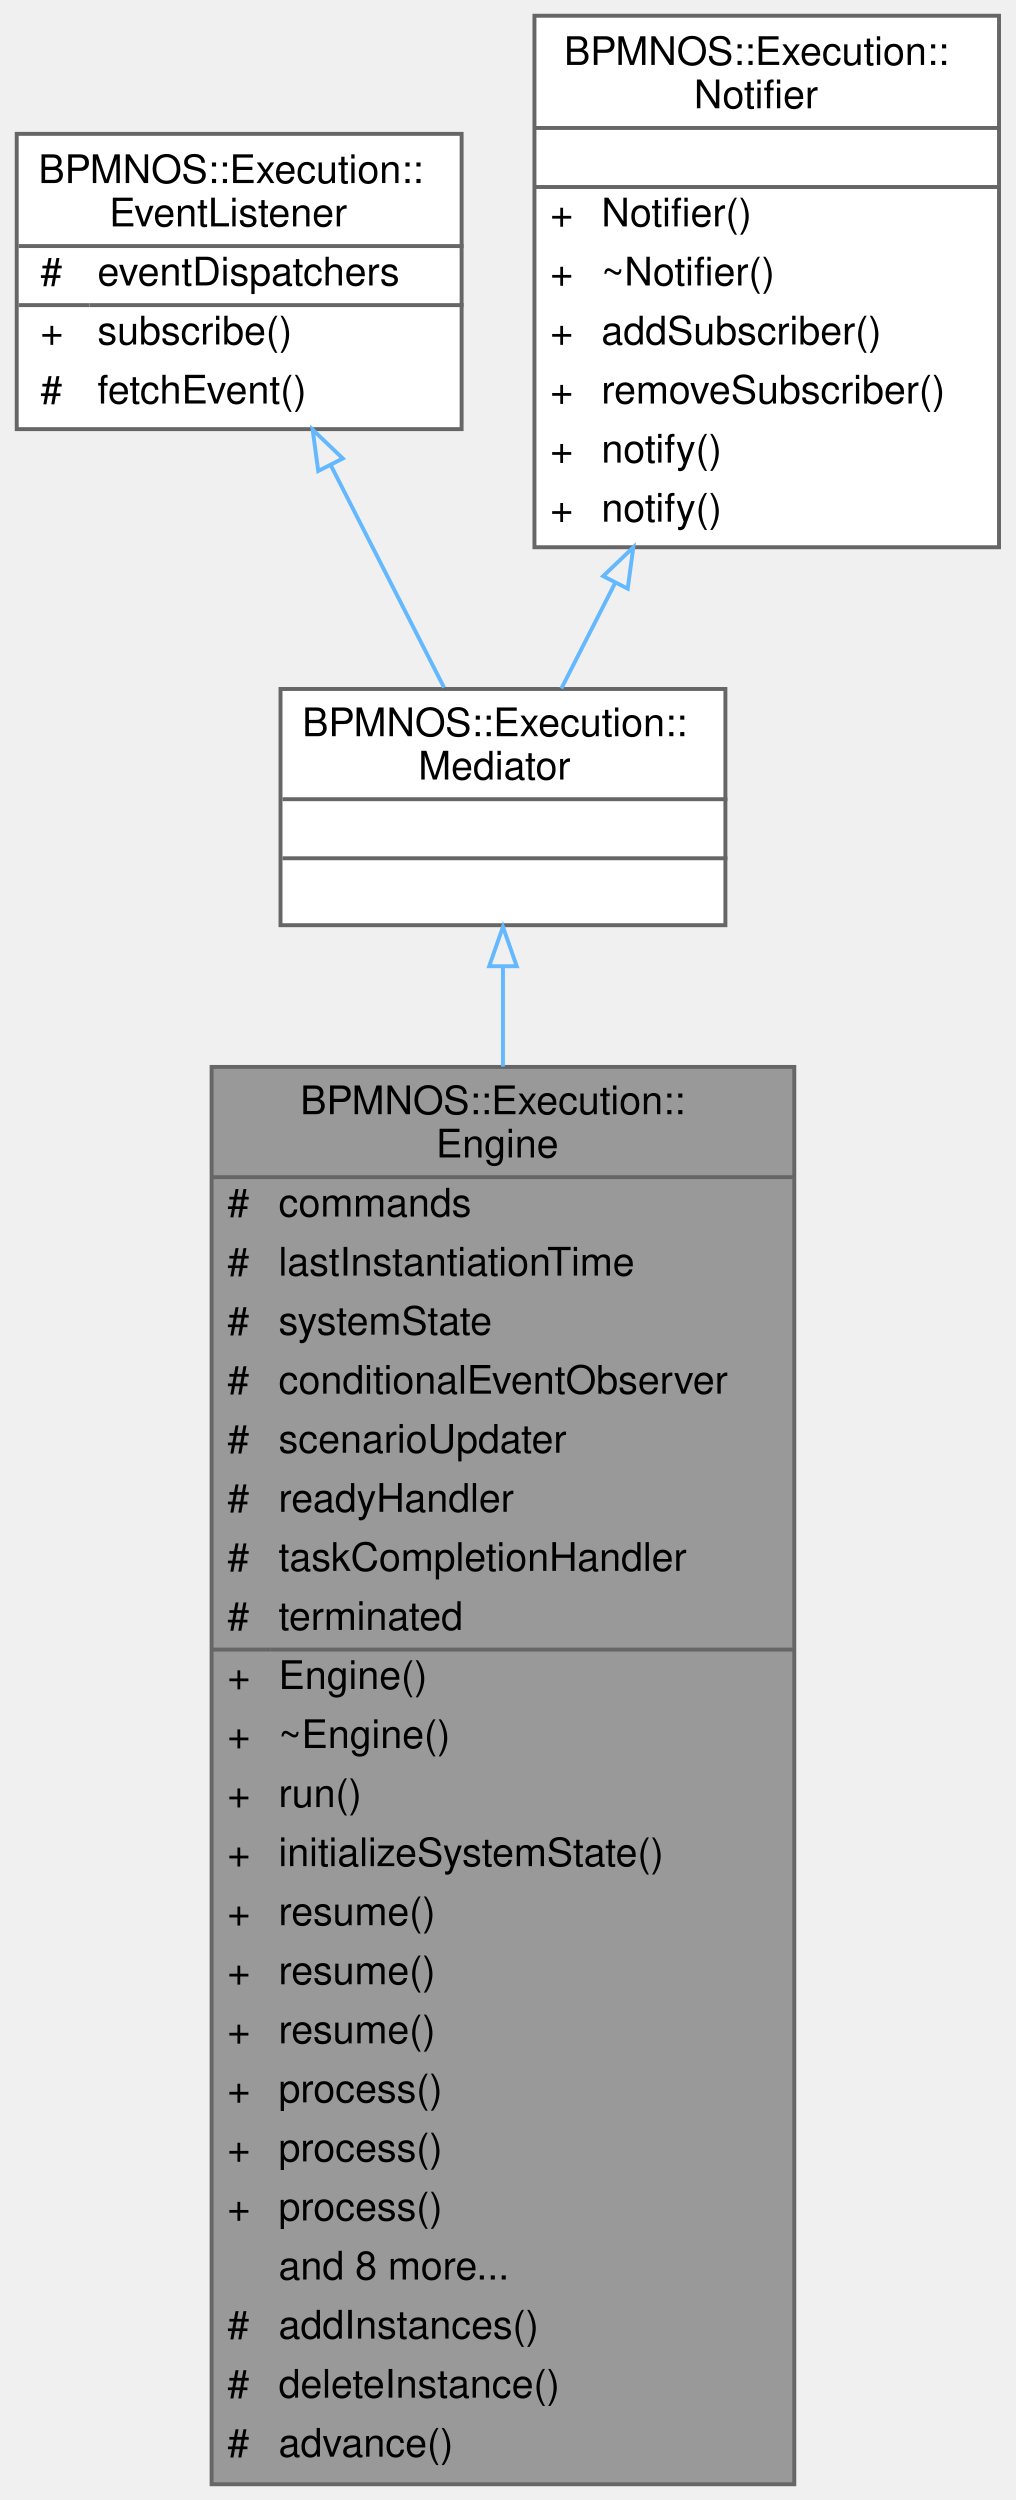
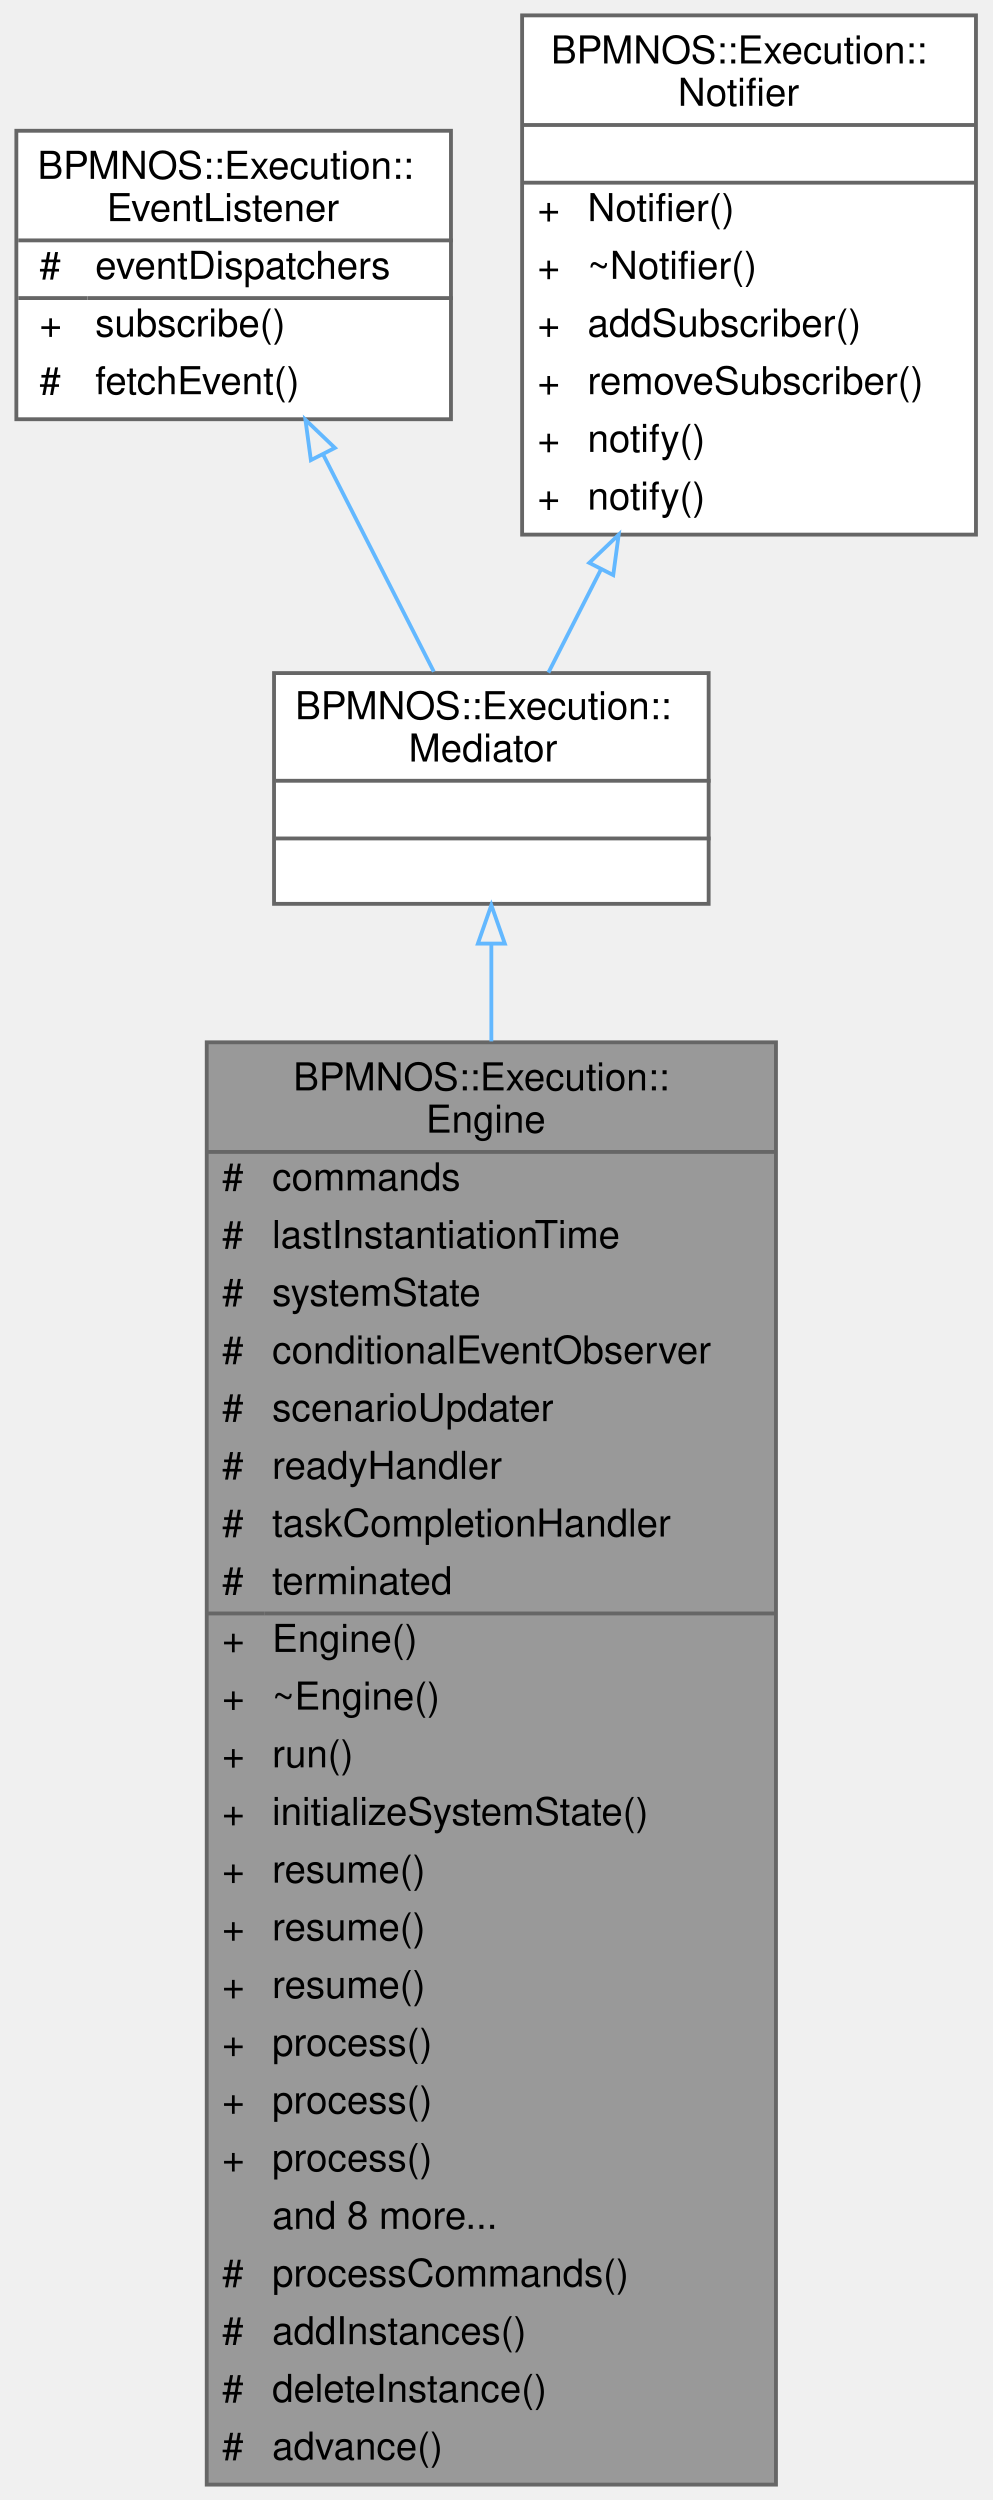
- <svg xmlns="http://www.w3.org/2000/svg" xmlns:xlink="http://www.w3.org/1999/xlink" width="258pt" height="635pt" viewBox="0.00 0.00 257.50 635.00">
-   <g id="graph0" class="graph" transform="scale(1 1) rotate(0) translate(4 631)">
+ <svg xmlns="http://www.w3.org/2000/svg" xmlns:xlink="http://www.w3.org/1999/xlink" width="258pt" height="650pt" viewBox="0.00 0.00 257.50 650.00">
+   <g id="graph0" class="graph" transform="scale(1 1) rotate(0) translate(4 646)">
    <g id="Node000001" class="node">
      <g id="a_Node000001">
        <a xlink:title=" ">
-           <polygon fill="#999999" stroke="transparent" points="197.5,-360 49.5,-360 49.5,0 197.5,0 197.5,-360" />
-           <text text-anchor="start" x="72" y="-348" font-family="Helvetica,sans-Serif" font-size="10.00">BPMNOS::Execution::</text>
-           <text text-anchor="start" x="106.5" y="-337" font-family="Helvetica,sans-Serif" font-size="10.00">Engine</text>
-           <text text-anchor="start" x="53.5" y="-322" font-family="Helvetica,sans-Serif" font-size="10.00">#</text>
-           <text text-anchor="start" x="66.5" y="-322" font-family="Helvetica,sans-Serif" font-size="10.00">commands</text>
-           <text text-anchor="start" x="53.5" y="-307" font-family="Helvetica,sans-Serif" font-size="10.00">#</text>
-           <text text-anchor="start" x="66.5" y="-307" font-family="Helvetica,sans-Serif" font-size="10.00">lastInstantiationTime</text>
-           <text text-anchor="start" x="53.5" y="-292" font-family="Helvetica,sans-Serif" font-size="10.00">#</text>
-           <text text-anchor="start" x="66.5" y="-292" font-family="Helvetica,sans-Serif" font-size="10.00">systemState</text>
-           <text text-anchor="start" x="53.5" y="-277" font-family="Helvetica,sans-Serif" font-size="10.00">#</text>
-           <text text-anchor="start" x="66.5" y="-277" font-family="Helvetica,sans-Serif" font-size="10.00">conditionalEventObserver</text>
-           <text text-anchor="start" x="53.5" y="-262" font-family="Helvetica,sans-Serif" font-size="10.00">#</text>
-           <text text-anchor="start" x="66.5" y="-262" font-family="Helvetica,sans-Serif" font-size="10.00">scenarioUpdater</text>
-           <text text-anchor="start" x="53.5" y="-247" font-family="Helvetica,sans-Serif" font-size="10.00">#</text>
-           <text text-anchor="start" x="66.5" y="-247" font-family="Helvetica,sans-Serif" font-size="10.00">readyHandler</text>
-           <text text-anchor="start" x="53.5" y="-232" font-family="Helvetica,sans-Serif" font-size="10.00">#</text>
-           <text text-anchor="start" x="66.5" y="-232" font-family="Helvetica,sans-Serif" font-size="10.00">taskCompletionHandler</text>
-           <text text-anchor="start" x="53.5" y="-217" font-family="Helvetica,sans-Serif" font-size="10.00">#</text>
-           <text text-anchor="start" x="66.5" y="-217" font-family="Helvetica,sans-Serif" font-size="10.00">terminated</text>
-           <text text-anchor="start" x="53.5" y="-202" font-family="Helvetica,sans-Serif" font-size="10.00">+</text>
-           <text text-anchor="start" x="66.5" y="-202" font-family="Helvetica,sans-Serif" font-size="10.00">Engine()</text>
-           <text text-anchor="start" x="53.5" y="-187" font-family="Helvetica,sans-Serif" font-size="10.00">+</text>
-           <text text-anchor="start" x="66.5" y="-187" font-family="Helvetica,sans-Serif" font-size="10.00">~Engine()</text>
-           <text text-anchor="start" x="53.5" y="-172" font-family="Helvetica,sans-Serif" font-size="10.00">+</text>
-           <text text-anchor="start" x="66.5" y="-172" font-family="Helvetica,sans-Serif" font-size="10.00">run()</text>
-           <text text-anchor="start" x="53.5" y="-157" font-family="Helvetica,sans-Serif" font-size="10.00">+</text>
-           <text text-anchor="start" x="66.5" y="-157" font-family="Helvetica,sans-Serif" font-size="10.00">initializeSystemState()</text>
-           <text text-anchor="start" x="53.5" y="-142" font-family="Helvetica,sans-Serif" font-size="10.00">+</text>
-           <text text-anchor="start" x="66.5" y="-142" font-family="Helvetica,sans-Serif" font-size="10.00">resume()</text>
-           <text text-anchor="start" x="53.5" y="-127" font-family="Helvetica,sans-Serif" font-size="10.00">+</text>
-           <text text-anchor="start" x="66.5" y="-127" font-family="Helvetica,sans-Serif" font-size="10.00">resume()</text>
-           <text text-anchor="start" x="53.5" y="-112" font-family="Helvetica,sans-Serif" font-size="10.00">+</text>
-           <text text-anchor="start" x="66.5" y="-112" font-family="Helvetica,sans-Serif" font-size="10.00">resume()</text>
-           <text text-anchor="start" x="53.5" y="-97" font-family="Helvetica,sans-Serif" font-size="10.00">+</text>
-           <text text-anchor="start" x="66.5" y="-97" font-family="Helvetica,sans-Serif" font-size="10.00">process()</text>
-           <text text-anchor="start" x="53.5" y="-82" font-family="Helvetica,sans-Serif" font-size="10.00">+</text>
-           <text text-anchor="start" x="66.5" y="-82" font-family="Helvetica,sans-Serif" font-size="10.00">process()</text>
-           <text text-anchor="start" x="53.5" y="-67" font-family="Helvetica,sans-Serif" font-size="10.00">+</text>
-           <text text-anchor="start" x="66.5" y="-67" font-family="Helvetica,sans-Serif" font-size="10.00">process()</text>
-           <text text-anchor="start" x="66.5" y="-52" font-family="Helvetica,sans-Serif" font-size="10.00">and 8 more...</text>
-           <text text-anchor="start" x="53.5" y="-37" font-family="Helvetica,sans-Serif" font-size="10.00">#</text>
-           <text text-anchor="start" x="66.5" y="-37" font-family="Helvetica,sans-Serif" font-size="10.00">addInstances()</text>
-           <text text-anchor="start" x="53.5" y="-22" font-family="Helvetica,sans-Serif" font-size="10.00">#</text>
-           <text text-anchor="start" x="66.5" y="-22" font-family="Helvetica,sans-Serif" font-size="10.00">deleteInstance()</text>
-           <text text-anchor="start" x="53.5" y="-7" font-family="Helvetica,sans-Serif" font-size="10.00">#</text>
-           <text text-anchor="start" x="66.5" y="-7" font-family="Helvetica,sans-Serif" font-size="10.00">advance()</text>
-           <polygon fill="#666666" stroke="#666666" points="49.5,-332 49.5,-332 197.5,-332 197.5,-332 49.5,-332" />
-           <polygon fill="#666666" stroke="#666666" points="49.5,-212 49.5,-212 64.5,-212 64.5,-212 49.5,-212" />
-           <polygon fill="#666666" stroke="#666666" points="64.5,-212 64.5,-212 197.5,-212 197.5,-212 64.5,-212" />
-           <polygon fill="none" stroke="#666666" points="49.5,0 49.5,-360 197.5,-360 197.5,0 49.5,0" />
+           <polygon fill="#999999" stroke="transparent" points="197.5,-375 49.5,-375 49.5,0 197.5,0 197.5,-375" />
+           <text text-anchor="start" x="72" y="-362.5" font-family="Helvetica,sans-Serif" font-size="10.00">BPMNOS::Execution::</text>
+           <text text-anchor="start" x="106.5" y="-351.5" font-family="Helvetica,sans-Serif" font-size="10.00">Engine</text>
+           <text text-anchor="start" x="53.5" y="-336.5" font-family="Helvetica,sans-Serif" font-size="10.00">#</text>
+           <text text-anchor="start" x="66.5" y="-336.5" font-family="Helvetica,sans-Serif" font-size="10.00">commands</text>
+           <text text-anchor="start" x="53.5" y="-321.5" font-family="Helvetica,sans-Serif" font-size="10.00">#</text>
+           <text text-anchor="start" x="66.5" y="-321.5" font-family="Helvetica,sans-Serif" font-size="10.00">lastInstantiationTime</text>
+           <text text-anchor="start" x="53.5" y="-306.5" font-family="Helvetica,sans-Serif" font-size="10.00">#</text>
+           <text text-anchor="start" x="66.5" y="-306.5" font-family="Helvetica,sans-Serif" font-size="10.00">systemState</text>
+           <text text-anchor="start" x="53.5" y="-291.5" font-family="Helvetica,sans-Serif" font-size="10.00">#</text>
+           <text text-anchor="start" x="66.5" y="-291.5" font-family="Helvetica,sans-Serif" font-size="10.00">conditionalEventObserver</text>
+           <text text-anchor="start" x="53.5" y="-276.5" font-family="Helvetica,sans-Serif" font-size="10.00">#</text>
+           <text text-anchor="start" x="66.5" y="-276.5" font-family="Helvetica,sans-Serif" font-size="10.00">scenarioUpdater</text>
+           <text text-anchor="start" x="53.5" y="-261.5" font-family="Helvetica,sans-Serif" font-size="10.00">#</text>
+           <text text-anchor="start" x="66.5" y="-261.5" font-family="Helvetica,sans-Serif" font-size="10.00">readyHandler</text>
+           <text text-anchor="start" x="53.5" y="-246.5" font-family="Helvetica,sans-Serif" font-size="10.00">#</text>
+           <text text-anchor="start" x="66.5" y="-246.5" font-family="Helvetica,sans-Serif" font-size="10.00">taskCompletionHandler</text>
+           <text text-anchor="start" x="53.5" y="-231.5" font-family="Helvetica,sans-Serif" font-size="10.00">#</text>
+           <text text-anchor="start" x="66.5" y="-231.5" font-family="Helvetica,sans-Serif" font-size="10.00">terminated</text>
+           <text text-anchor="start" x="53.5" y="-216.5" font-family="Helvetica,sans-Serif" font-size="10.00">+</text>
+           <text text-anchor="start" x="66.5" y="-216.5" font-family="Helvetica,sans-Serif" font-size="10.00">Engine()</text>
+           <text text-anchor="start" x="53.5" y="-201.5" font-family="Helvetica,sans-Serif" font-size="10.00">+</text>
+           <text text-anchor="start" x="66.5" y="-201.5" font-family="Helvetica,sans-Serif" font-size="10.00">~Engine()</text>
+           <text text-anchor="start" x="53.5" y="-186.5" font-family="Helvetica,sans-Serif" font-size="10.00">+</text>
+           <text text-anchor="start" x="66.5" y="-186.5" font-family="Helvetica,sans-Serif" font-size="10.00">run()</text>
+           <text text-anchor="start" x="53.5" y="-171.5" font-family="Helvetica,sans-Serif" font-size="10.00">+</text>
+           <text text-anchor="start" x="66.5" y="-171.5" font-family="Helvetica,sans-Serif" font-size="10.00">initializeSystemState()</text>
+           <text text-anchor="start" x="53.5" y="-156.5" font-family="Helvetica,sans-Serif" font-size="10.00">+</text>
+           <text text-anchor="start" x="66.5" y="-156.5" font-family="Helvetica,sans-Serif" font-size="10.00">resume()</text>
+           <text text-anchor="start" x="53.5" y="-141.5" font-family="Helvetica,sans-Serif" font-size="10.00">+</text>
+           <text text-anchor="start" x="66.5" y="-141.5" font-family="Helvetica,sans-Serif" font-size="10.00">resume()</text>
+           <text text-anchor="start" x="53.5" y="-126.5" font-family="Helvetica,sans-Serif" font-size="10.00">+</text>
+           <text text-anchor="start" x="66.5" y="-126.5" font-family="Helvetica,sans-Serif" font-size="10.00">resume()</text>
+           <text text-anchor="start" x="53.5" y="-111.5" font-family="Helvetica,sans-Serif" font-size="10.00">+</text>
+           <text text-anchor="start" x="66.5" y="-111.5" font-family="Helvetica,sans-Serif" font-size="10.00">process()</text>
+           <text text-anchor="start" x="53.5" y="-96.5" font-family="Helvetica,sans-Serif" font-size="10.00">+</text>
+           <text text-anchor="start" x="66.5" y="-96.5" font-family="Helvetica,sans-Serif" font-size="10.00">process()</text>
+           <text text-anchor="start" x="53.5" y="-81.5" font-family="Helvetica,sans-Serif" font-size="10.00">+</text>
+           <text text-anchor="start" x="66.5" y="-81.5" font-family="Helvetica,sans-Serif" font-size="10.00">process()</text>
+           <text text-anchor="start" x="66.5" y="-66.5" font-family="Helvetica,sans-Serif" font-size="10.00">and 8 more...</text>
+           <text text-anchor="start" x="53.5" y="-51.5" font-family="Helvetica,sans-Serif" font-size="10.00">#</text>
+           <text text-anchor="start" x="66.5" y="-51.5" font-family="Helvetica,sans-Serif" font-size="10.00">processCommands()</text>
+           <text text-anchor="start" x="53.5" y="-36.5" font-family="Helvetica,sans-Serif" font-size="10.00">#</text>
+           <text text-anchor="start" x="66.5" y="-36.5" font-family="Helvetica,sans-Serif" font-size="10.00">addInstances()</text>
+           <text text-anchor="start" x="53.5" y="-21.5" font-family="Helvetica,sans-Serif" font-size="10.00">#</text>
+           <text text-anchor="start" x="66.5" y="-21.5" font-family="Helvetica,sans-Serif" font-size="10.00">deleteInstance()</text>
+           <text text-anchor="start" x="53.5" y="-6.5" font-family="Helvetica,sans-Serif" font-size="10.00">#</text>
+           <text text-anchor="start" x="66.5" y="-6.5" font-family="Helvetica,sans-Serif" font-size="10.00">advance()</text>
+           <polygon fill="#666666" stroke="#666666" points="49.5,-346.5 49.5,-346.5 197.5,-346.5 197.5,-346.5 49.5,-346.5" />
+           <polygon fill="#666666" stroke="#666666" points="49.5,-226.5 49.5,-226.5 64.5,-226.5 64.5,-226.5 49.5,-226.5" />
+           <polygon fill="#666666" stroke="#666666" points="64.5,-226.5 64.5,-226.5 197.5,-226.5 197.5,-226.5 64.5,-226.5" />
+           <polygon fill="none" stroke="#666666" points="49.5,0 49.5,-375 197.5,-375 197.5,0 49.5,0" />
        </a>
      </g>
    </g>
    <g id="Node000002" class="node">
      <g id="a_Node000002">
        <a xlink:href="structBPMNOS_1_1Execution_1_1Mediator.html" target="_top" xlink:title="Represents an abstract base class for a class that is an event listener and notifier.">
-           <polygon fill="white" stroke="transparent" points="180,-456 67,-456 67,-396 180,-396 180,-456" />
-           <text text-anchor="start" x="72.5" y="-444" font-family="Helvetica,sans-Serif" font-size="10.00">BPMNOS::Execution::</text>
-           <text text-anchor="start" x="102" y="-433" font-family="Helvetica,sans-Serif" font-size="10.00">Mediator</text>
+           <polygon fill="white" stroke="transparent" points="180,-471 67,-471 67,-411 180,-411 180,-471" />
+           <text text-anchor="start" x="72.5" y="-459" font-family="Helvetica,sans-Serif" font-size="10.00">BPMNOS::Execution::</text>
+           <text text-anchor="start" x="102" y="-448" font-family="Helvetica,sans-Serif" font-size="10.00">Mediator</text>
+           <text text-anchor="start" x="122" y="-433" font-family="Helvetica,sans-Serif" font-size="10.00"> </text>
          <text text-anchor="start" x="122" y="-418" font-family="Helvetica,sans-Serif" font-size="10.00"> </text>
-           <text text-anchor="start" x="122" y="-403" font-family="Helvetica,sans-Serif" font-size="10.00"> </text>
+           <polygon fill="#666666" stroke="#666666" points="67.5,-443 67.5,-443 180.5,-443 180.5,-443 67.5,-443" />
          <polygon fill="#666666" stroke="#666666" points="67.5,-428 67.5,-428 180.5,-428 180.5,-428 67.5,-428" />
-           <polygon fill="#666666" stroke="#666666" points="67.5,-413 67.5,-413 180.5,-413 180.5,-413 67.5,-413" />
-           <polygon fill="none" stroke="#666666" points="67,-396 67,-456 180,-456 180,-396 67,-396" />
+           <polygon fill="none" stroke="#666666" points="67,-411 67,-471 180,-471 180,-411 67,-411" />
        </a>
      </g>
    </g>
    <g id="edge1_Node000001_Node000002" class="edge">
      <g id="a_edge1_Node000001_Node000002">
        <a xlink:title=" ">
-           <path fill="none" stroke="#63b8ff" d="M123.5,-385.55C123.5,-377.8 123.5,-369.22 123.5,-360.08" />
-           <polygon fill="none" stroke="#63b8ff" points="120,-385.57 123.5,-395.57 127,-385.57 120,-385.57" />
+           <path fill="none" stroke="#63b8ff" d="M123.5,-400.4C123.5,-392.75 123.5,-384.27 123.5,-375.23" />
+           <polygon fill="none" stroke="#63b8ff" points="120,-400.66 123.5,-410.66 127,-400.66 120,-400.66" />
        </a>
      </g>
    </g>
    <g id="Node000003" class="node">
      <g id="a_Node000003">
        <a xlink:href="classBPMNOS_1_1Execution_1_1EventListener.html" target="_top" xlink:title=" ">
-           <polygon fill="white" stroke="transparent" points="113,-597 0,-597 0,-522 113,-522 113,-597" />
-           <text text-anchor="start" x="5.5" y="-584.5" font-family="Helvetica,sans-Serif" font-size="10.00">BPMNOS::Execution::</text>
-           <text text-anchor="start" x="23.5" y="-573.5" font-family="Helvetica,sans-Serif" font-size="10.00">EventListener</text>
-           <text text-anchor="start" x="6" y="-558.5" font-family="Helvetica,sans-Serif" font-size="10.00">#</text>
-           <text text-anchor="start" x="20.5" y="-558.5" font-family="Helvetica,sans-Serif" font-size="10.00">eventDispatchers</text>
-           <text text-anchor="start" x="6" y="-543.5" font-family="Helvetica,sans-Serif" font-size="10.00">+</text>
-           <text text-anchor="start" x="20.5" y="-543.5" font-family="Helvetica,sans-Serif" font-size="10.00">subscribe()</text>
-           <text text-anchor="start" x="6" y="-528.5" font-family="Helvetica,sans-Serif" font-size="10.00">#</text>
-           <text text-anchor="start" x="20.5" y="-528.5" font-family="Helvetica,sans-Serif" font-size="10.00">fetchEvent()</text>
-           <polygon fill="#666666" stroke="#666666" points="0.5,-568.5 0.5,-568.5 113.5,-568.5 113.5,-568.5 0.5,-568.5" />
-           <polygon fill="#666666" stroke="#666666" points="0.5,-553.5 0.5,-553.5 18.5,-553.5 18.5,-553.5 0.5,-553.5" />
-           <polygon fill="#666666" stroke="#666666" points="18.5,-553.5 18.5,-553.5 113.5,-553.5 113.5,-553.5 18.5,-553.5" />
-           <polygon fill="none" stroke="#666666" points="0,-522 0,-597 113,-597 113,-522 0,-522" />
+           <polygon fill="white" stroke="transparent" points="113,-612 0,-612 0,-537 113,-537 113,-612" />
+           <text text-anchor="start" x="5.5" y="-599.5" font-family="Helvetica,sans-Serif" font-size="10.00">BPMNOS::Execution::</text>
+           <text text-anchor="start" x="23.5" y="-588.5" font-family="Helvetica,sans-Serif" font-size="10.00">EventListener</text>
+           <text text-anchor="start" x="6" y="-573.5" font-family="Helvetica,sans-Serif" font-size="10.00">#</text>
+           <text text-anchor="start" x="20.5" y="-573.5" font-family="Helvetica,sans-Serif" font-size="10.00">eventDispatchers</text>
+           <text text-anchor="start" x="6" y="-558.5" font-family="Helvetica,sans-Serif" font-size="10.00">+</text>
+           <text text-anchor="start" x="20.5" y="-558.5" font-family="Helvetica,sans-Serif" font-size="10.00">subscribe()</text>
+           <text text-anchor="start" x="6" y="-543.5" font-family="Helvetica,sans-Serif" font-size="10.00">#</text>
+           <text text-anchor="start" x="20.5" y="-543.5" font-family="Helvetica,sans-Serif" font-size="10.00">fetchEvent()</text>
+           <polygon fill="#666666" stroke="#666666" points="0.5,-583.5 0.5,-583.5 113.5,-583.5 113.5,-583.5 0.5,-583.5" />
+           <polygon fill="#666666" stroke="#666666" points="0.5,-568.5 0.5,-568.5 18.5,-568.5 18.5,-568.5 0.5,-568.5" />
+           <polygon fill="#666666" stroke="#666666" points="18.5,-568.5 18.5,-568.5 113.5,-568.5 113.5,-568.5 18.5,-568.5" />
+           <polygon fill="none" stroke="#666666" points="0,-537 0,-612 113,-612 113,-537 0,-537" />
        </a>
      </g>
    </g>
    <g id="edge2_Node000002_Node000003" class="edge">
      <g id="a_edge2_Node000002_Node000003">
        <a xlink:title=" ">
-           <path fill="none" stroke="#63b8ff" d="M79.74,-512.89C89.28,-494.15 100.07,-473 108.54,-456.37" />
-           <polygon fill="none" stroke="#63b8ff" points="76.58,-511.37 75.16,-521.87 82.82,-514.55 76.58,-511.37" />
+           <path fill="none" stroke="#63b8ff" d="M79.74,-527.89C89.28,-509.15 100.07,-488 108.54,-471.37" />
+           <polygon fill="none" stroke="#63b8ff" points="76.58,-526.37 75.16,-536.87 82.82,-529.55 76.58,-526.37" />
        </a>
      </g>
    </g>
    <g id="Node000004" class="node">
      <g id="a_Node000004">
        <a xlink:href="classBPMNOS_1_1Execution_1_1Notifier.html" target="_top" xlink:title=" ">
-           <polygon fill="white" stroke="transparent" points="249.5,-627 131.5,-627 131.5,-492 249.5,-492 249.5,-627" />
-           <text text-anchor="start" x="139" y="-614.5" font-family="Helvetica,sans-Serif" font-size="10.00">BPMNOS::Execution::</text>
-           <text text-anchor="start" x="172" y="-603.5" font-family="Helvetica,sans-Serif" font-size="10.00">Notifier</text>
-           <text text-anchor="start" x="188.5" y="-588.5" font-family="Helvetica,sans-Serif" font-size="10.00"> </text>
+           <polygon fill="white" stroke="transparent" points="249.5,-642 131.5,-642 131.5,-507 249.5,-507 249.5,-642" />
+           <text text-anchor="start" x="139" y="-629.5" font-family="Helvetica,sans-Serif" font-size="10.00">BPMNOS::Execution::</text>
+           <text text-anchor="start" x="172" y="-618.5" font-family="Helvetica,sans-Serif" font-size="10.00">Notifier</text>
+           <text text-anchor="start" x="188.5" y="-603.5" font-family="Helvetica,sans-Serif" font-size="10.00"> </text>
+           <text text-anchor="start" x="135.5" y="-588.5" font-family="Helvetica,sans-Serif" font-size="10.00">+</text>
+           <text text-anchor="start" x="148.5" y="-588.5" font-family="Helvetica,sans-Serif" font-size="10.00">Notifier()</text>
          <text text-anchor="start" x="135.5" y="-573.5" font-family="Helvetica,sans-Serif" font-size="10.00">+</text>
-           <text text-anchor="start" x="148.5" y="-573.5" font-family="Helvetica,sans-Serif" font-size="10.00">Notifier()</text>
+           <text text-anchor="start" x="148.5" y="-573.5" font-family="Helvetica,sans-Serif" font-size="10.00">~Notifier()</text>
          <text text-anchor="start" x="135.5" y="-558.5" font-family="Helvetica,sans-Serif" font-size="10.00">+</text>
-           <text text-anchor="start" x="148.5" y="-558.5" font-family="Helvetica,sans-Serif" font-size="10.00">~Notifier()</text>
+           <text text-anchor="start" x="148.5" y="-558.5" font-family="Helvetica,sans-Serif" font-size="10.00">addSubscriber()</text>
          <text text-anchor="start" x="135.5" y="-543.5" font-family="Helvetica,sans-Serif" font-size="10.00">+</text>
-           <text text-anchor="start" x="148.5" y="-543.5" font-family="Helvetica,sans-Serif" font-size="10.00">addSubscriber()</text>
+           <text text-anchor="start" x="148.5" y="-543.5" font-family="Helvetica,sans-Serif" font-size="10.00">removeSubscriber()</text>
          <text text-anchor="start" x="135.5" y="-528.5" font-family="Helvetica,sans-Serif" font-size="10.00">+</text>
-           <text text-anchor="start" x="148.5" y="-528.5" font-family="Helvetica,sans-Serif" font-size="10.00">removeSubscriber()</text>
+           <text text-anchor="start" x="148.5" y="-528.5" font-family="Helvetica,sans-Serif" font-size="10.00">notify()</text>
          <text text-anchor="start" x="135.5" y="-513.5" font-family="Helvetica,sans-Serif" font-size="10.00">+</text>
          <text text-anchor="start" x="148.5" y="-513.5" font-family="Helvetica,sans-Serif" font-size="10.00">notify()</text>
-           <text text-anchor="start" x="135.5" y="-498.5" font-family="Helvetica,sans-Serif" font-size="10.00">+</text>
-           <text text-anchor="start" x="148.5" y="-498.5" font-family="Helvetica,sans-Serif" font-size="10.00">notify()</text>
+           <polygon fill="#666666" stroke="#666666" points="131.5,-613.5 131.5,-613.5 249.5,-613.5 249.5,-613.5 131.5,-613.5" />
          <polygon fill="#666666" stroke="#666666" points="131.5,-598.5 131.5,-598.5 249.5,-598.5 249.5,-598.5 131.5,-598.5" />
-           <polygon fill="#666666" stroke="#666666" points="131.5,-583.5 131.5,-583.5 249.5,-583.5 249.5,-583.5 131.5,-583.5" />
-           <polygon fill="none" stroke="#666666" points="131.5,-492 131.5,-627 249.5,-627 249.5,-492 131.5,-492" />
+           <polygon fill="none" stroke="#666666" points="131.5,-507 131.5,-642 249.5,-642 249.5,-507 131.5,-507" />
        </a>
      </g>
    </g>
    <g id="edge3_Node000002_Node000004" class="edge">
      <g id="a_edge3_Node000002_Node000004">
        <a xlink:title=" ">
-           <path fill="none" stroke="#63b8ff" d="M151.95,-482.85C147.13,-473.39 142.46,-464.2 138.33,-456.11" />
-           <polygon fill="none" stroke="#63b8ff" points="148.95,-484.66 156.61,-491.98 155.19,-481.48 148.95,-484.66" />
+           <path fill="none" stroke="#63b8ff" d="M151.95,-497.85C147.13,-488.39 142.46,-479.2 138.33,-471.11" />
+           <polygon fill="none" stroke="#63b8ff" points="148.95,-499.66 156.61,-506.98 155.19,-496.48 148.95,-499.66" />
        </a>
      </g>
    </g>
  </g>
</svg>
